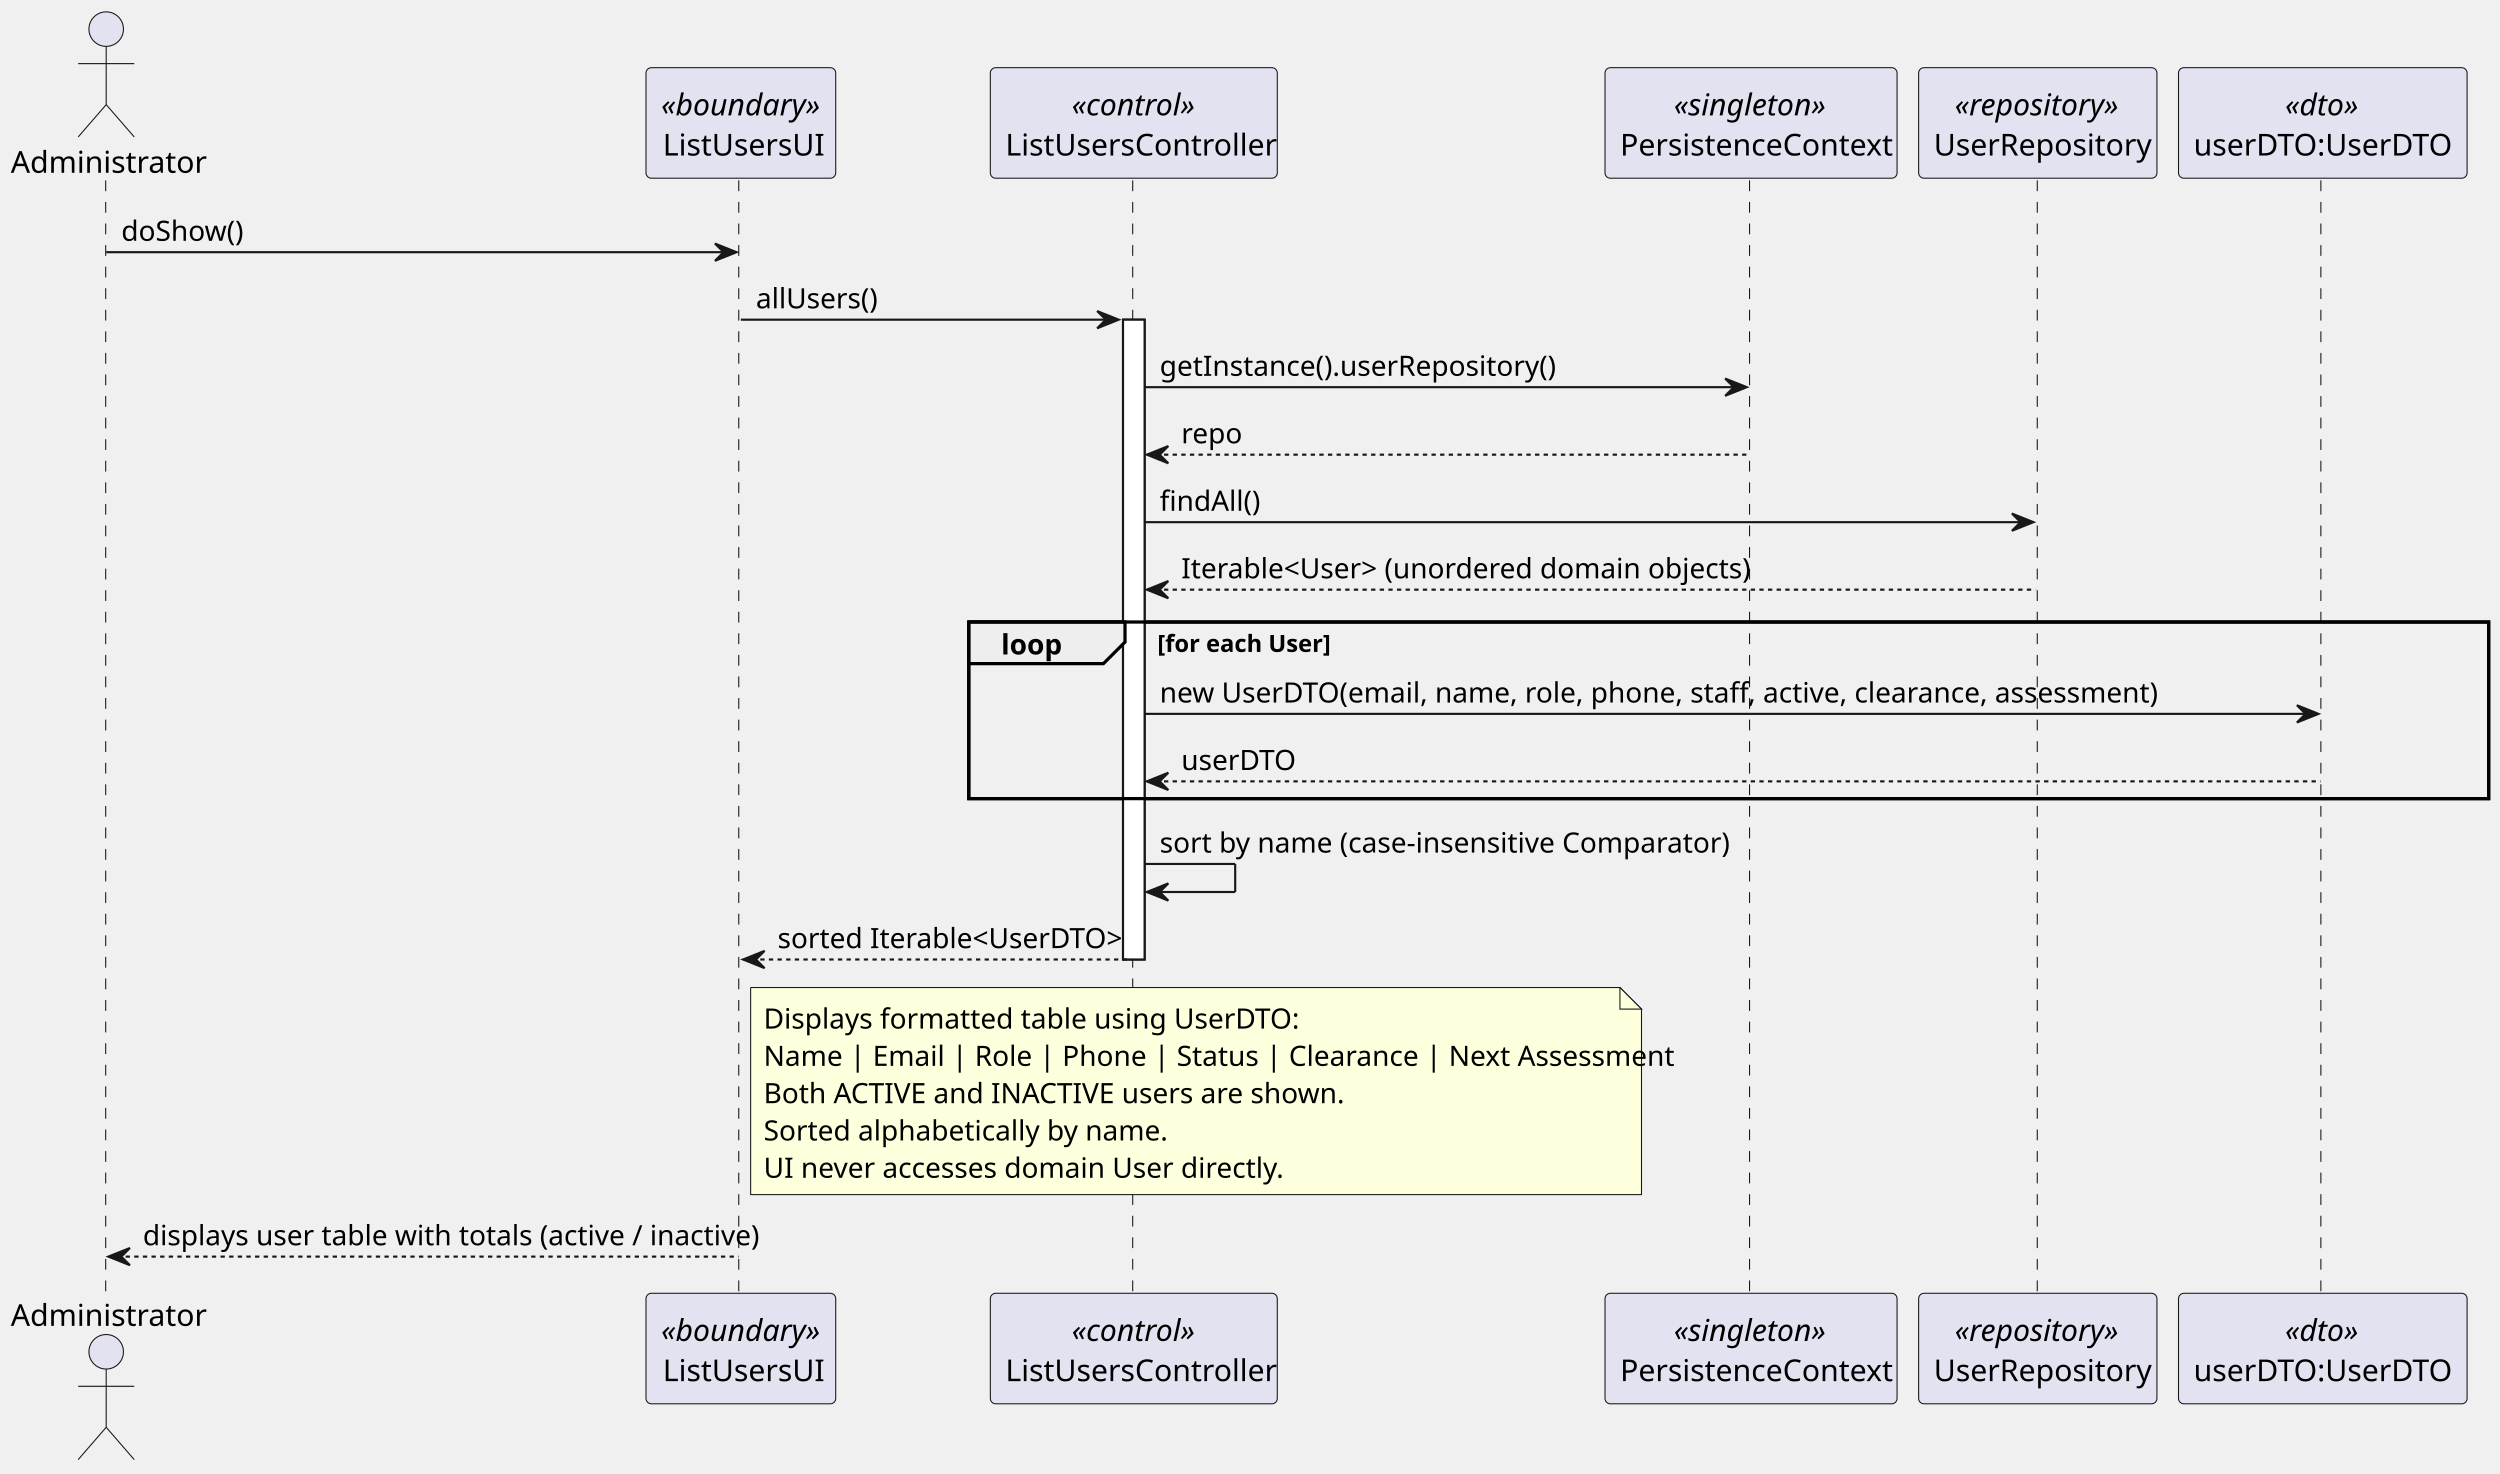
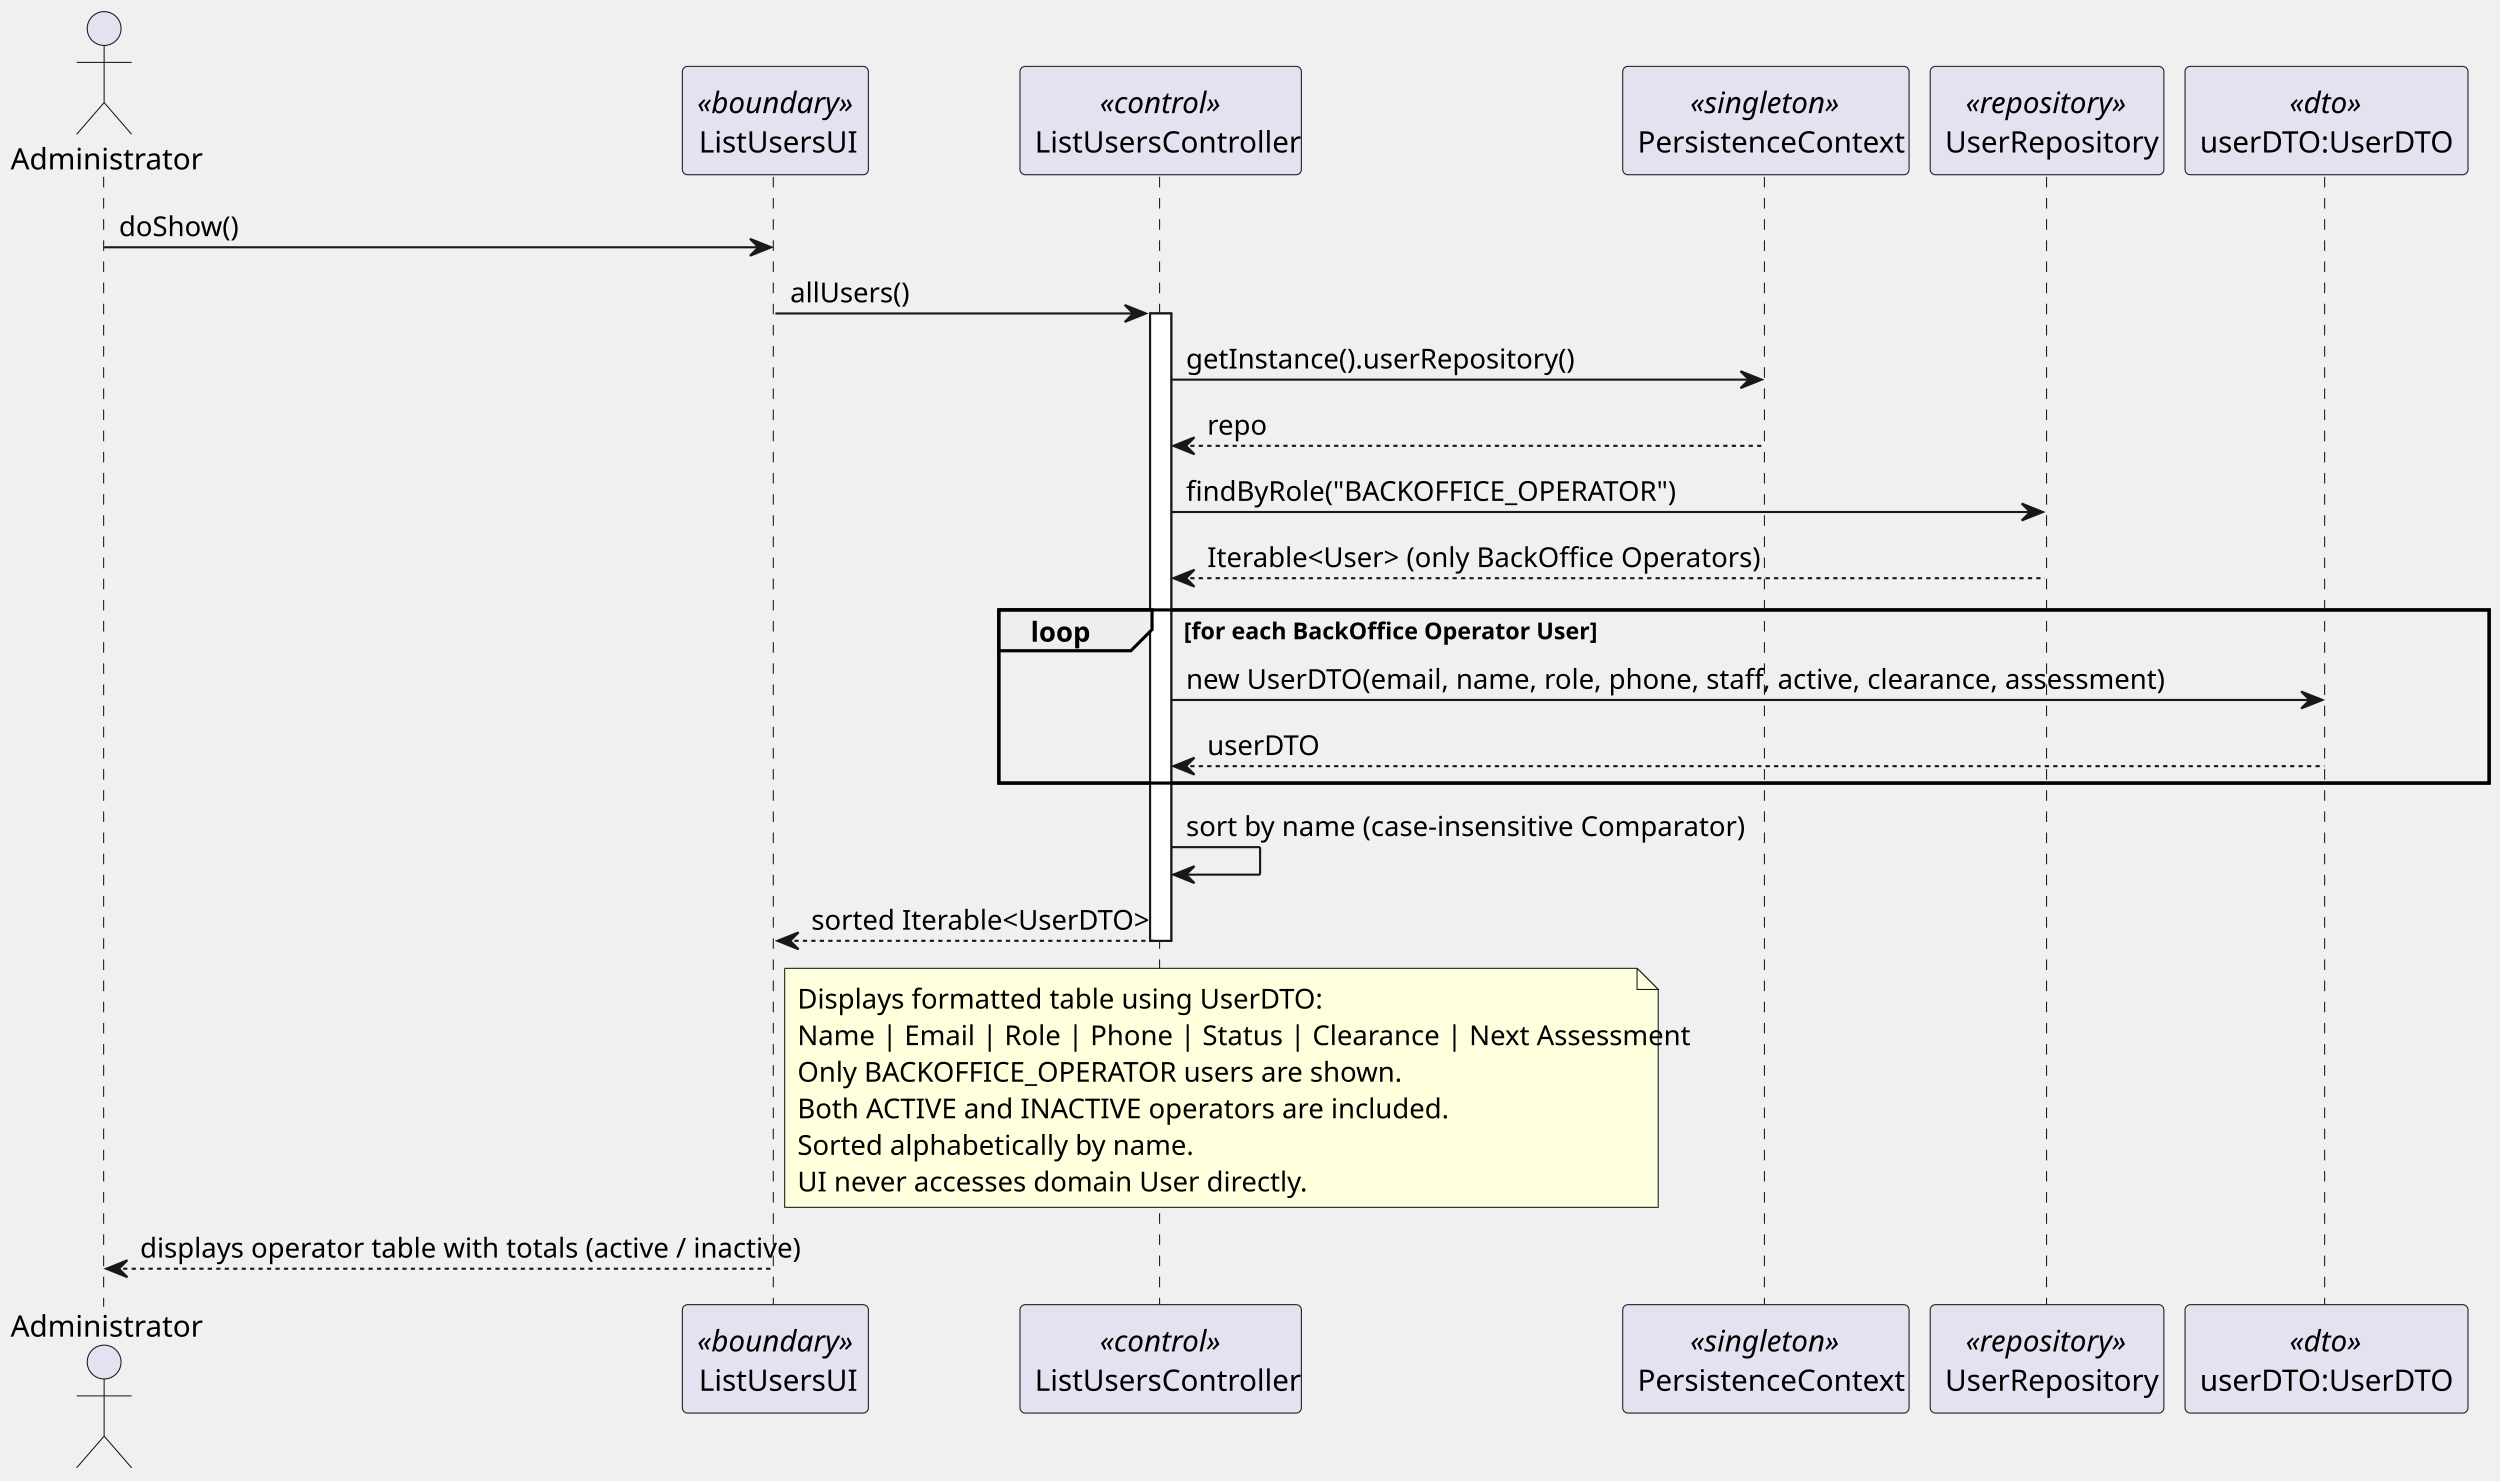
- <svg xmlns="http://www.w3.org/2000/svg" contentStyleType="text/css" data-diagram-type="SEQUENCE" height="683px" preserveAspectRatio="none" style="width:1159px;height:683px;background:#FFFFFF;" version="1.1" viewBox="0 0 1159 683" width="1159px" zoomAndPan="magnify">
+ <svg xmlns="http://www.w3.org/2000/svg" contentStyleType="text/css" data-diagram-type="SEQUENCE" height="700px" preserveAspectRatio="none" style="width:1182px;height:700px;background:#FFFFFF;" version="1.1" viewBox="0 0 1182 700" width="1182px" zoomAndPan="magnify">
  <defs />
  <g>
    <g>
-       <rect fill="#FFFFFF" height="296.619" style="stroke:#181818;stroke-width:1;" width="10" x="520.636" y="148.203" />
+       <rect fill="#FFFFFF" height="296.619" style="stroke:#181818;stroke-width:1;" width="10" x="543.767" y="148.203" />
    </g>
-     <rect fill="none" height="81.873" style="stroke:#000000;stroke-width:1.5;" width="704.623" x="449.119" y="288.367" />
+     <rect fill="none" height="81.873" style="stroke:#000000;stroke-width:1.5;" width="704.623" x="472.25" y="288.367" />
    <g class="participant-lifeline" data-entity-uid="part1" data-qualified-name="Administrator" id="part1-lifeline">
      <g>
-         <rect fill="#000000" fill-opacity="0" height="516.947" width="8" x="45.234" y="83.621" />
-         <line style="stroke:#181818;stroke-width:0.5;stroke-dasharray:5,5;" x1="49" x2="49" y1="83.621" y2="600.568" />
+         <rect fill="#000000" fill-opacity="0" height="534.238" width="8" x="45.234" y="83.621" />
+         <line style="stroke:#181818;stroke-width:0.5;stroke-dasharray:5,5;" x1="49" x2="49" y1="83.621" y2="617.859" />
      </g>
    </g>
    <g class="participant-lifeline" data-entity-uid="part2" data-qualified-name="UI" id="part2-lifeline">
      <g>
-         <rect fill="#000000" fill-opacity="0" height="516.947" width="8" x="339.46" y="83.621" />
-         <line style="stroke:#181818;stroke-width:0.5;stroke-dasharray:5,5;" x1="342.485" x2="342.485" y1="83.621" y2="600.568" />
+         <rect fill="#000000" fill-opacity="0" height="534.238" width="8" x="362.591" y="83.621" />
+         <line style="stroke:#181818;stroke-width:0.5;stroke-dasharray:5,5;" x1="365.616" x2="365.616" y1="83.621" y2="617.859" />
      </g>
    </g>
    <g class="participant-lifeline" data-entity-uid="part3" data-qualified-name="CTRL" id="part3-lifeline">
      <g>
-         <rect fill="#000000" fill-opacity="0" height="516.947" width="8" x="521.636" y="83.621" />
-         <line style="stroke:#181818;stroke-width:0.5;stroke-dasharray:5,5;" x1="525.119" x2="525.119" y1="83.621" y2="600.568" />
+         <rect fill="#000000" fill-opacity="0" height="534.238" width="8" x="544.767" y="83.621" />
+         <line style="stroke:#181818;stroke-width:0.5;stroke-dasharray:5,5;" x1="548.25" x2="548.25" y1="83.621" y2="617.859" />
      </g>
    </g>
    <g class="participant-lifeline" data-entity-uid="part4" data-qualified-name="PCON" id="part4-lifeline">
      <g>
-         <rect fill="#000000" fill-opacity="0" height="516.947" width="8" x="807.784" y="83.621" />
-         <line style="stroke:#181818;stroke-width:0.5;stroke-dasharray:5,5;" x1="811.087" x2="811.087" y1="83.621" y2="600.568" />
+         <rect fill="#000000" fill-opacity="0" height="534.238" width="8" x="830.915" y="83.621" />
+         <line style="stroke:#181818;stroke-width:0.5;stroke-dasharray:5,5;" x1="834.218" x2="834.218" y1="83.621" y2="617.859" />
      </g>
    </g>
    <g class="participant-lifeline" data-entity-uid="part5" data-qualified-name="REPO" id="part5-lifeline">
      <g>
-         <rect fill="#000000" fill-opacity="0" height="516.947" width="8" x="940.718" y="83.621" />
-         <line style="stroke:#181818;stroke-width:0.5;stroke-dasharray:5,5;" x1="944.48" x2="944.48" y1="83.621" y2="600.568" />
+         <rect fill="#000000" fill-opacity="0" height="534.238" width="8" x="963.849" y="83.621" />
+         <line style="stroke:#181818;stroke-width:0.5;stroke-dasharray:5,5;" x1="967.611" x2="967.611" y1="83.621" y2="617.859" />
      </g>
    </g>
    <g class="participant-lifeline" data-entity-uid="part6" data-qualified-name="DTO" id="part6-lifeline">
      <g>
-         <rect fill="#000000" fill-opacity="0" height="516.947" width="8" x="1072.849" y="83.621" />
-         <line style="stroke:#181818;stroke-width:0.5;stroke-dasharray:5,5;" x1="1075.956" x2="1075.956" y1="83.621" y2="600.568" />
+         <rect fill="#000000" fill-opacity="0" height="534.238" width="8" x="1095.979" y="83.621" />
+         <line style="stroke:#181818;stroke-width:0.5;stroke-dasharray:5,5;" x1="1099.086" x2="1099.086" y1="83.621" y2="617.859" />
      </g>
    </g>
    <g class="participant participant-head" data-entity-uid="part1" data-qualified-name="Administrator" id="part1-head">
      <text fill="#000000" font-family="sans-serif" font-size="14" lengthAdjust="spacing" textLength="82.469" x="5" y="80.107">Administrator</text>
      <ellipse cx="49.234" cy="13.5" fill="#E2E2F0" rx="8" ry="8" style="stroke:#181818;stroke-width:0.5;" />
      <path d="M49.234,21.5 L49.234,48.5 M36.234,29.5 L62.234,29.5 M49.234,48.5 L36.234,63.5 M49.234,48.5 L62.234,63.5" fill="none" style="stroke:#181818;stroke-width:0.5;" />
    </g>
    <g class="participant participant-tail" data-entity-uid="part1" data-qualified-name="Administrator" id="part1-tail">
-       <text fill="#000000" font-family="sans-serif" font-size="14" lengthAdjust="spacing" textLength="82.469" x="5" y="614.676">Administrator</text>
-       <ellipse cx="49.234" cy="626.689" fill="#E2E2F0" rx="8" ry="8" style="stroke:#181818;stroke-width:0.5;" />
-       <path d="M49.234,634.689 L49.234,661.689 M36.234,642.689 L62.234,642.689 M49.234,661.689 L36.234,676.689 M49.234,661.689 L62.234,676.689" fill="none" style="stroke:#181818;stroke-width:0.5;" />
+       <text fill="#000000" font-family="sans-serif" font-size="14" lengthAdjust="spacing" textLength="82.469" x="5" y="631.967">Administrator</text>
+       <ellipse cx="49.234" cy="643.981" fill="#E2E2F0" rx="8" ry="8" style="stroke:#181818;stroke-width:0.5;" />
+       <path d="M49.234,651.981 L49.234,678.981 M36.234,659.981 L62.234,659.981 M49.234,678.981 L36.234,693.981 M49.234,678.981 L62.234,693.981" fill="none" style="stroke:#181818;stroke-width:0.5;" />
    </g>
    <g class="participant participant-head" data-entity-uid="part2" data-qualified-name="UI" id="part2-head">
-       <rect fill="#E2E2F0" height="51.242" rx="2.5" ry="2.5" style="stroke:#181818;stroke-width:0.5;" width="87.951" x="299.485" y="31.379" />
-       <text fill="#000000" font-family="sans-serif" font-size="14" font-style="italic" lengthAdjust="spacing" textLength="73.951" x="306.485" y="53.486">«boundary»</text>
-       <text fill="#000000" font-family="sans-serif" font-size="14" lengthAdjust="spacing" textLength="72.345" x="307.288" y="72.107">ListUsersUI</text>
+       <rect fill="#E2E2F0" height="51.242" rx="2.5" ry="2.5" style="stroke:#181818;stroke-width:0.5;" width="87.951" x="322.616" y="31.379" />
+       <text fill="#000000" font-family="sans-serif" font-size="14" font-style="italic" lengthAdjust="spacing" textLength="73.951" x="329.616" y="53.486">«boundary»</text>
+       <text fill="#000000" font-family="sans-serif" font-size="14" lengthAdjust="spacing" textLength="72.345" x="330.419" y="72.107">ListUsersUI</text>
    </g>
    <g class="participant participant-tail" data-entity-uid="part2" data-qualified-name="UI" id="part2-tail">
-       <rect fill="#E2E2F0" height="51.242" rx="2.5" ry="2.5" style="stroke:#181818;stroke-width:0.5;" width="87.951" x="299.485" y="599.568" />
-       <text fill="#000000" font-family="sans-serif" font-size="14" font-style="italic" lengthAdjust="spacing" textLength="73.951" x="306.485" y="621.676">«boundary»</text>
-       <text fill="#000000" font-family="sans-serif" font-size="14" lengthAdjust="spacing" textLength="72.345" x="307.288" y="640.297">ListUsersUI</text>
+       <rect fill="#E2E2F0" height="51.242" rx="2.5" ry="2.5" style="stroke:#181818;stroke-width:0.5;" width="87.951" x="322.616" y="616.859" />
+       <text fill="#000000" font-family="sans-serif" font-size="14" font-style="italic" lengthAdjust="spacing" textLength="73.951" x="329.616" y="638.967">«boundary»</text>
+       <text fill="#000000" font-family="sans-serif" font-size="14" lengthAdjust="spacing" textLength="72.345" x="330.419" y="657.588">ListUsersUI</text>
    </g>
    <g class="participant participant-head" data-entity-uid="part3" data-qualified-name="CTRL" id="part3-head">
-       <rect fill="#E2E2F0" height="51.242" rx="2.5" ry="2.5" style="stroke:#181818;stroke-width:0.5;" width="133.034" x="459.119" y="31.379" />
-       <text fill="#000000" font-family="sans-serif" font-size="14" font-style="italic" lengthAdjust="spacing" textLength="57.593" x="496.839" y="53.486">«control»</text>
-       <text fill="#000000" font-family="sans-serif" font-size="14" lengthAdjust="spacing" textLength="119.034" x="466.119" y="72.107">ListUsersController</text>
+       <rect fill="#E2E2F0" height="51.242" rx="2.5" ry="2.5" style="stroke:#181818;stroke-width:0.5;" width="133.034" x="482.25" y="31.379" />
+       <text fill="#000000" font-family="sans-serif" font-size="14" font-style="italic" lengthAdjust="spacing" textLength="57.593" x="519.97" y="53.486">«control»</text>
+       <text fill="#000000" font-family="sans-serif" font-size="14" lengthAdjust="spacing" textLength="119.034" x="489.25" y="72.107">ListUsersController</text>
    </g>
    <g class="participant participant-tail" data-entity-uid="part3" data-qualified-name="CTRL" id="part3-tail">
-       <rect fill="#E2E2F0" height="51.242" rx="2.5" ry="2.5" style="stroke:#181818;stroke-width:0.5;" width="133.034" x="459.119" y="599.568" />
-       <text fill="#000000" font-family="sans-serif" font-size="14" font-style="italic" lengthAdjust="spacing" textLength="57.593" x="496.839" y="621.676">«control»</text>
-       <text fill="#000000" font-family="sans-serif" font-size="14" lengthAdjust="spacing" textLength="119.034" x="466.119" y="640.297">ListUsersController</text>
+       <rect fill="#E2E2F0" height="51.242" rx="2.5" ry="2.5" style="stroke:#181818;stroke-width:0.5;" width="133.034" x="482.25" y="616.859" />
+       <text fill="#000000" font-family="sans-serif" font-size="14" font-style="italic" lengthAdjust="spacing" textLength="57.593" x="519.97" y="638.967">«control»</text>
+       <text fill="#000000" font-family="sans-serif" font-size="14" lengthAdjust="spacing" textLength="119.034" x="489.25" y="657.588">ListUsersController</text>
    </g>
    <g class="participant participant-head" data-entity-uid="part4" data-qualified-name="PCON" id="part4-head">
-       <rect fill="#E2E2F0" height="51.242" rx="2.5" ry="2.5" style="stroke:#181818;stroke-width:0.5;" width="135.393" x="744.087" y="31.379" />
-       <text fill="#000000" font-family="sans-serif" font-size="14" font-style="italic" lengthAdjust="spacing" textLength="71.613" x="775.977" y="53.486">«singleton»</text>
-       <text fill="#000000" font-family="sans-serif" font-size="14" lengthAdjust="spacing" textLength="121.393" x="751.087" y="72.107">PersistenceContext</text>
+       <rect fill="#E2E2F0" height="51.242" rx="2.5" ry="2.5" style="stroke:#181818;stroke-width:0.5;" width="135.393" x="767.218" y="31.379" />
+       <text fill="#000000" font-family="sans-serif" font-size="14" font-style="italic" lengthAdjust="spacing" textLength="71.613" x="799.108" y="53.486">«singleton»</text>
+       <text fill="#000000" font-family="sans-serif" font-size="14" lengthAdjust="spacing" textLength="121.393" x="774.218" y="72.107">PersistenceContext</text>
    </g>
    <g class="participant participant-tail" data-entity-uid="part4" data-qualified-name="PCON" id="part4-tail">
-       <rect fill="#E2E2F0" height="51.242" rx="2.5" ry="2.5" style="stroke:#181818;stroke-width:0.5;" width="135.393" x="744.087" y="599.568" />
-       <text fill="#000000" font-family="sans-serif" font-size="14" font-style="italic" lengthAdjust="spacing" textLength="71.613" x="775.977" y="621.676">«singleton»</text>
-       <text fill="#000000" font-family="sans-serif" font-size="14" lengthAdjust="spacing" textLength="121.393" x="751.087" y="640.297">PersistenceContext</text>
+       <rect fill="#E2E2F0" height="51.242" rx="2.5" ry="2.5" style="stroke:#181818;stroke-width:0.5;" width="135.393" x="767.218" y="616.859" />
+       <text fill="#000000" font-family="sans-serif" font-size="14" font-style="italic" lengthAdjust="spacing" textLength="71.613" x="799.108" y="638.967">«singleton»</text>
+       <text fill="#000000" font-family="sans-serif" font-size="14" lengthAdjust="spacing" textLength="121.393" x="774.218" y="657.588">PersistenceContext</text>
    </g>
    <g class="participant participant-head" data-entity-uid="part5" data-qualified-name="REPO" id="part5-head">
-       <rect fill="#E2E2F0" height="51.242" rx="2.5" ry="2.5" style="stroke:#181818;stroke-width:0.5;" width="110.476" x="889.48" y="31.379" />
-       <text fill="#000000" font-family="sans-serif" font-size="14" font-style="italic" lengthAdjust="spacing" textLength="77.041" x="906.197" y="53.486">«repository»</text>
-       <text fill="#000000" font-family="sans-serif" font-size="14" lengthAdjust="spacing" textLength="96.476" x="896.48" y="72.107">UserRepository</text>
+       <rect fill="#E2E2F0" height="51.242" rx="2.5" ry="2.5" style="stroke:#181818;stroke-width:0.5;" width="110.476" x="912.611" y="31.379" />
+       <text fill="#000000" font-family="sans-serif" font-size="14" font-style="italic" lengthAdjust="spacing" textLength="77.041" x="929.328" y="53.486">«repository»</text>
+       <text fill="#000000" font-family="sans-serif" font-size="14" lengthAdjust="spacing" textLength="96.476" x="919.611" y="72.107">UserRepository</text>
    </g>
    <g class="participant participant-tail" data-entity-uid="part5" data-qualified-name="REPO" id="part5-tail">
-       <rect fill="#E2E2F0" height="51.242" rx="2.5" ry="2.5" style="stroke:#181818;stroke-width:0.5;" width="110.476" x="889.48" y="599.568" />
-       <text fill="#000000" font-family="sans-serif" font-size="14" font-style="italic" lengthAdjust="spacing" textLength="77.041" x="906.197" y="621.676">«repository»</text>
-       <text fill="#000000" font-family="sans-serif" font-size="14" lengthAdjust="spacing" textLength="96.476" x="896.48" y="640.297">UserRepository</text>
+       <rect fill="#E2E2F0" height="51.242" rx="2.5" ry="2.5" style="stroke:#181818;stroke-width:0.5;" width="110.476" x="912.611" y="616.859" />
+       <text fill="#000000" font-family="sans-serif" font-size="14" font-style="italic" lengthAdjust="spacing" textLength="77.041" x="929.328" y="638.967">«repository»</text>
+       <text fill="#000000" font-family="sans-serif" font-size="14" lengthAdjust="spacing" textLength="96.476" x="919.611" y="657.588">UserRepository</text>
    </g>
    <g class="participant participant-head" data-entity-uid="part6" data-qualified-name="DTO" id="part6-head">
-       <rect fill="#E2E2F0" height="51.242" rx="2.5" ry="2.5" style="stroke:#181818;stroke-width:0.5;" width="133.786" x="1009.956" y="31.379" />
-       <text fill="#000000" font-family="sans-serif" font-size="14" font-style="italic" lengthAdjust="spacing" textLength="35.034" x="1059.332" y="53.486">«dto»</text>
-       <text fill="#000000" font-family="sans-serif" font-size="14" lengthAdjust="spacing" textLength="119.786" x="1016.956" y="72.107">userDTO:UserDTO</text>
+       <rect fill="#E2E2F0" height="51.242" rx="2.5" ry="2.5" style="stroke:#181818;stroke-width:0.5;" width="133.786" x="1033.086" y="31.379" />
+       <text fill="#000000" font-family="sans-serif" font-size="14" font-style="italic" lengthAdjust="spacing" textLength="35.034" x="1082.462" y="53.486">«dto»</text>
+       <text fill="#000000" font-family="sans-serif" font-size="14" lengthAdjust="spacing" textLength="119.786" x="1040.086" y="72.107">userDTO:UserDTO</text>
    </g>
    <g class="participant participant-tail" data-entity-uid="part6" data-qualified-name="DTO" id="part6-tail">
-       <rect fill="#E2E2F0" height="51.242" rx="2.5" ry="2.5" style="stroke:#181818;stroke-width:0.5;" width="133.786" x="1009.956" y="599.568" />
-       <text fill="#000000" font-family="sans-serif" font-size="14" font-style="italic" lengthAdjust="spacing" textLength="35.034" x="1059.332" y="621.676">«dto»</text>
-       <text fill="#000000" font-family="sans-serif" font-size="14" lengthAdjust="spacing" textLength="119.786" x="1016.956" y="640.297">userDTO:UserDTO</text>
+       <rect fill="#E2E2F0" height="51.242" rx="2.5" ry="2.5" style="stroke:#181818;stroke-width:0.5;" width="133.786" x="1033.086" y="616.859" />
+       <text fill="#000000" font-family="sans-serif" font-size="14" font-style="italic" lengthAdjust="spacing" textLength="35.034" x="1082.462" y="638.967">«dto»</text>
+       <text fill="#000000" font-family="sans-serif" font-size="14" lengthAdjust="spacing" textLength="119.786" x="1040.086" y="657.588">userDTO:UserDTO</text>
    </g>
    <g>
-       <rect fill="#FFFFFF" height="296.619" style="stroke:#181818;stroke-width:1;" width="10" x="520.636" y="148.203" />
+       <rect fill="#FFFFFF" height="296.619" style="stroke:#181818;stroke-width:1;" width="10" x="543.767" y="148.203" />
    </g>
    <g class="message" data-entity-1="part1" data-entity-2="part2" id="msg1">
-       <polygon fill="#181818" points="331.46,112.912,341.46,116.912,331.46,120.912,335.46,116.912" style="stroke:#181818;stroke-width:1;" />
-       <line style="stroke:#181818;stroke-width:1;" x1="49.234" x2="337.46" y1="116.912" y2="116.912" />
+       <polygon fill="#181818" points="354.591,112.912,364.591,116.912,354.591,120.912,358.591,116.912" style="stroke:#181818;stroke-width:1;" />
+       <line style="stroke:#181818;stroke-width:1;" x1="49.234" x2="360.591" y1="116.912" y2="116.912" />
      <text fill="#000000" font-family="sans-serif" font-size="13" lengthAdjust="spacing" textLength="55.637" x="56.234" y="111.649">doShow()</text>
    </g>
    <g class="message" data-entity-1="part2" data-entity-2="part3" id="msg2">
-       <polygon fill="#181818" points="508.636,144.203,518.636,148.203,508.636,152.203,512.636,148.203" style="stroke:#181818;stroke-width:1;" />
-       <line style="stroke:#181818;stroke-width:1;" x1="343.46" x2="514.636" y1="148.203" y2="148.203" />
-       <text fill="#000000" font-family="sans-serif" font-size="13" lengthAdjust="spacing" textLength="55.612" x="350.46" y="142.94">allUsers()</text>
+       <polygon fill="#181818" points="531.767,144.203,541.767,148.203,531.767,152.203,535.767,148.203" style="stroke:#181818;stroke-width:1;" />
+       <line style="stroke:#181818;stroke-width:1;" x1="366.591" x2="537.767" y1="148.203" y2="148.203" />
+       <text fill="#000000" font-family="sans-serif" font-size="13" lengthAdjust="spacing" textLength="55.612" x="373.591" y="142.94">allUsers()</text>
    </g>
    <g class="message" data-entity-1="part3" data-entity-2="part4" id="msg3">
-       <polygon fill="#181818" points="799.784,175.494,809.784,179.494,799.784,183.494,803.784,179.494" style="stroke:#181818;stroke-width:1;" />
-       <line style="stroke:#181818;stroke-width:1;" x1="530.636" x2="805.784" y1="179.494" y2="179.494" />
-       <text fill="#000000" font-family="sans-serif" font-size="13" lengthAdjust="spacing" textLength="175.57" x="537.636" y="174.231">getInstance().userRepository()</text>
+       <polygon fill="#181818" points="822.915,175.494,832.915,179.494,822.915,183.494,826.915,179.494" style="stroke:#181818;stroke-width:1;" />
+       <line style="stroke:#181818;stroke-width:1;" x1="553.767" x2="828.915" y1="179.494" y2="179.494" />
+       <text fill="#000000" font-family="sans-serif" font-size="13" lengthAdjust="spacing" textLength="175.57" x="560.767" y="174.231">getInstance().userRepository()</text>
    </g>
    <g class="message" data-entity-1="part4" data-entity-2="part3" id="msg4">
-       <polygon fill="#181818" points="541.636,206.785,531.636,210.785,541.636,214.785,537.636,210.785" style="stroke:#181818;stroke-width:1;" />
-       <line style="stroke:#181818;stroke-width:1;stroke-dasharray:2,2;" x1="535.636" x2="810.784" y1="210.785" y2="210.785" />
-       <text fill="#000000" font-family="sans-serif" font-size="13" lengthAdjust="spacing" textLength="26.019" x="547.636" y="205.523">repo</text>
+       <polygon fill="#181818" points="564.767,206.785,554.767,210.785,564.767,214.785,560.767,210.785" style="stroke:#181818;stroke-width:1;" />
+       <line style="stroke:#181818;stroke-width:1;stroke-dasharray:2,2;" x1="558.767" x2="833.915" y1="210.785" y2="210.785" />
+       <text fill="#000000" font-family="sans-serif" font-size="13" lengthAdjust="spacing" textLength="26.019" x="570.767" y="205.523">repo</text>
    </g>
    <g class="message" data-entity-1="part3" data-entity-2="part5" id="msg5">
-       <polygon fill="#181818" points="932.718,238.076,942.718,242.076,932.718,246.076,936.718,242.076" style="stroke:#181818;stroke-width:1;" />
-       <line style="stroke:#181818;stroke-width:1;" x1="530.636" x2="938.718" y1="242.076" y2="242.076" />
-       <text fill="#000000" font-family="sans-serif" font-size="13" lengthAdjust="spacing" textLength="44.065" x="537.636" y="236.814">findAll()</text>
+       <polygon fill="#181818" points="955.849,238.076,965.849,242.076,955.849,246.076,959.849,242.076" style="stroke:#181818;stroke-width:1;" />
+       <line style="stroke:#181818;stroke-width:1;" x1="553.767" x2="961.849" y1="242.076" y2="242.076" />
+       <text fill="#000000" font-family="sans-serif" font-size="13" lengthAdjust="spacing" textLength="244.004" x="560.767" y="236.814">findByRole("BACKOFFICE_OPERATOR")</text>
    </g>
    <g class="message" data-entity-1="part5" data-entity-2="part3" id="msg6">
-       <polygon fill="#181818" points="541.636,269.367,531.636,273.367,541.636,277.367,537.636,273.367" style="stroke:#181818;stroke-width:1;" />
-       <line style="stroke:#181818;stroke-width:1;stroke-dasharray:2,2;" x1="535.636" x2="943.718" y1="273.367" y2="273.367" />
-       <text fill="#000000" font-family="sans-serif" font-size="13" lengthAdjust="spacing" textLength="248.581" x="547.636" y="268.104">Iterable&lt;User&gt; (unordered domain objects)</text>
+       <polygon fill="#181818" points="564.767,269.367,554.767,273.367,564.767,277.367,560.767,273.367" style="stroke:#181818;stroke-width:1;" />
+       <line style="stroke:#181818;stroke-width:1;stroke-dasharray:2,2;" x1="558.767" x2="966.849" y1="273.367" y2="273.367" />
+       <text fill="#000000" font-family="sans-serif" font-size="13" lengthAdjust="spacing" textLength="249.99" x="570.767" y="268.104">Iterable&lt;User&gt; (only BackOffice Operators)</text>
    </g>
-     <path d="M449.119,288.367 L521.553,288.367 L521.553,297.658 L511.553,307.658 L449.119,307.658 L449.119,288.367" fill="#EEEEEE" style="stroke:#000000;stroke-width:1.5;" />
-     <rect fill="none" height="81.873" style="stroke:#000000;stroke-width:1.5;" width="704.623" x="449.119" y="288.367" />
-     <text fill="#000000" font-family="sans-serif" font-size="13" font-weight="bold" lengthAdjust="spacing" textLength="27.435" x="464.119" y="303.396">loop</text>
-     <text fill="#000000" font-family="sans-serif" font-size="11" font-weight="bold" lengthAdjust="spacing" textLength="77.634" x="536.553" y="302.237">[for each User]</text>
+     <path d="M472.25,288.367 L544.684,288.367 L544.684,297.658 L534.684,307.658 L472.25,307.658 L472.25,288.367" fill="#EEEEEE" style="stroke:#000000;stroke-width:1.5;" />
+     <rect fill="none" height="81.873" style="stroke:#000000;stroke-width:1.5;" width="704.623" x="472.25" y="288.367" />
+     <text fill="#000000" font-family="sans-serif" font-size="13" font-weight="bold" lengthAdjust="spacing" textLength="27.435" x="487.25" y="303.396">loop</text>
+     <text fill="#000000" font-family="sans-serif" font-size="11" font-weight="bold" lengthAdjust="spacing" textLength="187.671" x="559.684" y="302.237">[for each BackOffice Operator User]</text>
    <g class="message" data-entity-1="part3" data-entity-2="part6" id="msg7">
-       <polygon fill="#181818" points="1064.849,326.949,1074.849,330.949,1064.849,334.949,1068.849,330.949" style="stroke:#181818;stroke-width:1;" />
-       <line style="stroke:#181818;stroke-width:1;" x1="530.636" x2="1070.849" y1="330.949" y2="330.949" />
-       <text fill="#000000" font-family="sans-serif" font-size="13" lengthAdjust="spacing" textLength="447.237" x="537.636" y="325.687">new UserDTO(email, name, role, phone, staff, active, clearance, assessment)</text>
+       <polygon fill="#181818" points="1087.979,326.949,1097.979,330.949,1087.979,334.949,1091.979,330.949" style="stroke:#181818;stroke-width:1;" />
+       <line style="stroke:#181818;stroke-width:1;" x1="553.767" x2="1093.979" y1="330.949" y2="330.949" />
+       <text fill="#000000" font-family="sans-serif" font-size="13" lengthAdjust="spacing" textLength="447.237" x="560.767" y="325.687">new UserDTO(email, name, role, phone, staff, active, clearance, assessment)</text>
    </g>
    <g class="message" data-entity-1="part6" data-entity-2="part3" id="msg8">
-       <polygon fill="#181818" points="541.636,358.24,531.636,362.24,541.636,366.24,537.636,362.24" style="stroke:#181818;stroke-width:1;" />
-       <line style="stroke:#181818;stroke-width:1;stroke-dasharray:2,2;" x1="535.636" x2="1075.849" y1="362.24" y2="362.24" />
-       <text fill="#000000" font-family="sans-serif" font-size="13" lengthAdjust="spacing" textLength="52.73" x="547.636" y="356.978">userDTO</text>
+       <polygon fill="#181818" points="564.767,358.24,554.767,362.24,564.767,366.24,560.767,362.24" style="stroke:#181818;stroke-width:1;" />
+       <line style="stroke:#181818;stroke-width:1;stroke-dasharray:2,2;" x1="558.767" x2="1098.979" y1="362.24" y2="362.24" />
+       <text fill="#000000" font-family="sans-serif" font-size="13" lengthAdjust="spacing" textLength="52.73" x="570.767" y="356.978">userDTO</text>
    </g>
    <g class="message" data-entity-1="part3" data-entity-2="part3" id="msg9">
-       <line style="stroke:#181818;stroke-width:1;" x1="530.636" x2="572.636" y1="400.531" y2="400.531" />
-       <line style="stroke:#181818;stroke-width:1;" x1="572.636" x2="572.636" y1="400.531" y2="413.531" />
-       <line style="stroke:#181818;stroke-width:1;" x1="531.636" x2="572.636" y1="413.531" y2="413.531" />
-       <polygon fill="#181818" points="541.636,409.531,531.636,413.531,541.636,417.531,537.636,413.531" style="stroke:#181818;stroke-width:1;" />
-       <text fill="#000000" font-family="sans-serif" font-size="13" lengthAdjust="spacing" textLength="252.148" x="537.636" y="395.269">sort by name (case-insensitive Comparator)</text>
+       <line style="stroke:#181818;stroke-width:1;" x1="553.767" x2="595.767" y1="400.531" y2="400.531" />
+       <line style="stroke:#181818;stroke-width:1;" x1="595.767" x2="595.767" y1="400.531" y2="413.531" />
+       <line style="stroke:#181818;stroke-width:1;" x1="554.767" x2="595.767" y1="413.531" y2="413.531" />
+       <polygon fill="#181818" points="564.767,409.531,554.767,413.531,564.767,417.531,560.767,413.531" style="stroke:#181818;stroke-width:1;" />
+       <text fill="#000000" font-family="sans-serif" font-size="13" lengthAdjust="spacing" textLength="252.148" x="560.767" y="395.269">sort by name (case-insensitive Comparator)</text>
    </g>
    <g class="message" data-entity-1="part3" data-entity-2="part2" id="msg10">
-       <polygon fill="#181818" points="354.46,440.822,344.46,444.822,354.46,448.822,350.46,444.822" style="stroke:#181818;stroke-width:1;" />
-       <line style="stroke:#181818;stroke-width:1;stroke-dasharray:2,2;" x1="348.46" x2="524.636" y1="444.822" y2="444.822" />
-       <text fill="#000000" font-family="sans-serif" font-size="13" lengthAdjust="spacing" textLength="153.175" x="360.46" y="439.56">sorted Iterable&lt;UserDTO&gt;</text>
+       <polygon fill="#181818" points="377.591,440.822,367.591,444.822,377.591,448.822,373.591,444.822" style="stroke:#181818;stroke-width:1;" />
+       <line style="stroke:#181818;stroke-width:1;stroke-dasharray:2,2;" x1="371.591" x2="547.767" y1="444.822" y2="444.822" />
+       <text fill="#000000" font-family="sans-serif" font-size="13" lengthAdjust="spacing" textLength="153.175" x="383.591" y="439.56">sorted Iterable&lt;UserDTO&gt;</text>
    </g>
-     <path d="M348,457.822 L348,553.822 L761,553.822 L761,467.822 L751,457.822 L348,457.822" fill="#FEFFDD" style="stroke:#181818;stroke-width:0.5;" />
-     <path d="M751,457.822 L751,467.822 L761,467.822 L751,457.822" fill="#FEFFDD" style="stroke:#181818;stroke-width:0.5;" />
-     <text fill="#000000" font-family="sans-serif" font-size="13" lengthAdjust="spacing" textLength="236.253" x="354" y="476.851">Displays formatted table using UserDTO:</text>
-     <text fill="#000000" font-family="sans-serif" font-size="13" lengthAdjust="spacing" textLength="392.368" x="354" y="494.142">Name | Email | Role | Phone | Status | Clearance | Next Assessment</text>
-     <text fill="#000000" font-family="sans-serif" font-size="13" lengthAdjust="spacing" textLength="268.779" x="354" y="511.433">Both ACTIVE and INACTIVE users are shown.</text>
-     <text fill="#000000" font-family="sans-serif" font-size="13" lengthAdjust="spacing" textLength="177.773" x="354" y="528.724">Sorted alphabetically by name.</text>
-     <text fill="#000000" font-family="sans-serif" font-size="13" lengthAdjust="spacing" textLength="232.642" x="354" y="546.015">UI never accesses domain User directly.</text>
+     <path d="M371,457.822 L371,570.822 L784,570.822 L784,467.822 L774,457.822 L371,457.822" fill="#FEFFDD" style="stroke:#181818;stroke-width:0.5;" />
+     <path d="M774,457.822 L774,467.822 L784,467.822 L774,457.822" fill="#FEFFDD" style="stroke:#181818;stroke-width:0.5;" />
+     <text fill="#000000" font-family="sans-serif" font-size="13" lengthAdjust="spacing" textLength="236.253" x="377" y="476.851">Displays formatted table using UserDTO:</text>
+     <text fill="#000000" font-family="sans-serif" font-size="13" lengthAdjust="spacing" textLength="392.368" x="377" y="494.142">Name | Email | Role | Phone | Status | Clearance | Next Assessment</text>
+     <text fill="#000000" font-family="sans-serif" font-size="13" lengthAdjust="spacing" textLength="296.194" x="377" y="511.433">Only BACKOFFICE_OPERATOR users are shown.</text>
+     <text fill="#000000" font-family="sans-serif" font-size="13" lengthAdjust="spacing" textLength="302.758" x="377" y="528.724">Both ACTIVE and INACTIVE operators are included.</text>
+     <text fill="#000000" font-family="sans-serif" font-size="13" lengthAdjust="spacing" textLength="177.773" x="377" y="546.015">Sorted alphabetically by name.</text>
+     <text fill="#000000" font-family="sans-serif" font-size="13" lengthAdjust="spacing" textLength="232.642" x="377" y="563.306">UI never accesses domain User directly.</text>
    <g class="message" data-entity-1="part2" data-entity-2="part1" id="msg11">
-       <polygon fill="#181818" points="60.234,578.568,50.234,582.568,60.234,586.568,56.234,582.568" style="stroke:#181818;stroke-width:1;" />
-       <line style="stroke:#181818;stroke-width:1;stroke-dasharray:2,2;" x1="54.234" x2="342.46" y1="582.568" y2="582.568" />
-       <text fill="#000000" font-family="sans-serif" font-size="13" lengthAdjust="spacing" textLength="270.226" x="66.234" y="577.306">displays user table with totals (active / inactive)</text>
+       <polygon fill="#181818" points="60.234,595.859,50.234,599.859,60.234,603.859,56.234,599.859" style="stroke:#181818;stroke-width:1;" />
+       <line style="stroke:#181818;stroke-width:1;stroke-dasharray:2,2;" x1="54.234" x2="365.591" y1="599.859" y2="599.859" />
+       <text fill="#000000" font-family="sans-serif" font-size="13" lengthAdjust="spacing" textLength="293.357" x="66.234" y="594.597">displays operator table with totals (active / inactive)</text>
    </g>
  </g>
</svg>
